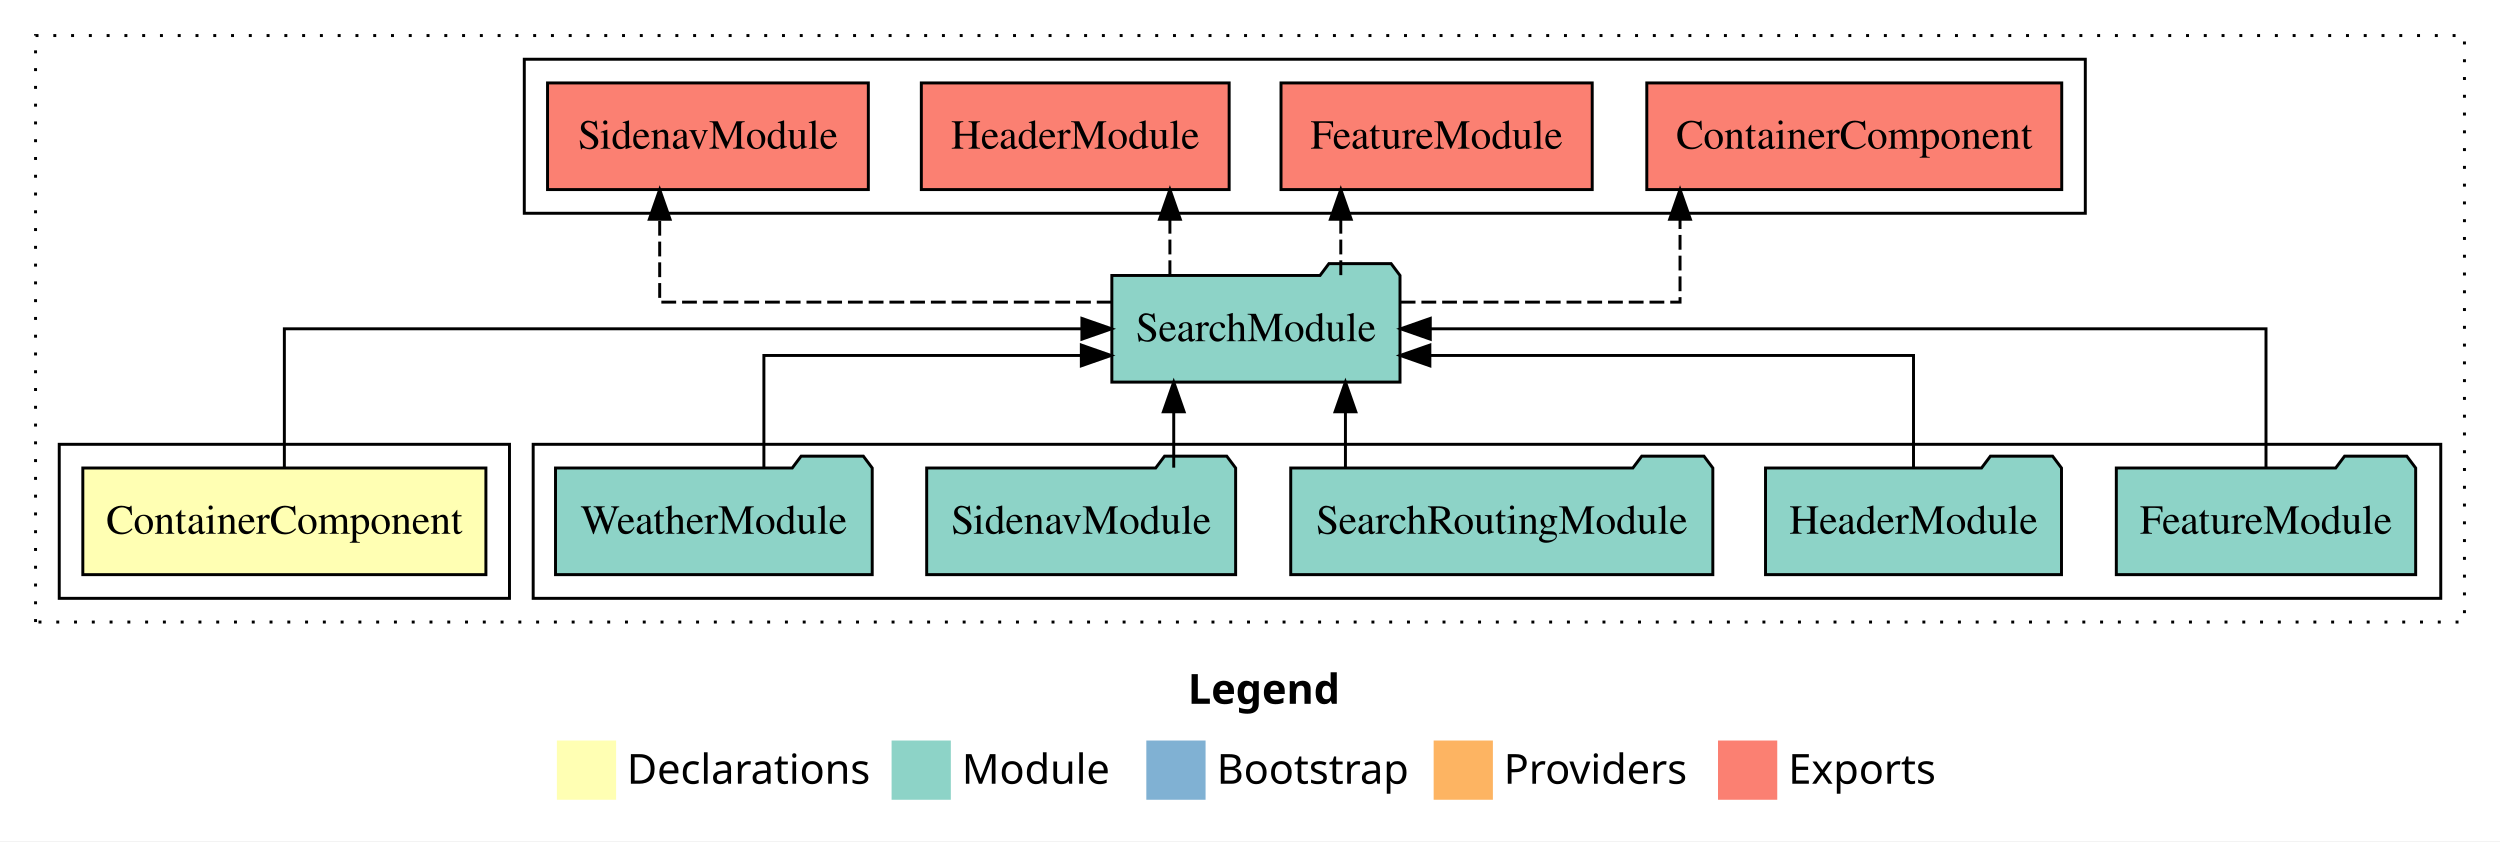
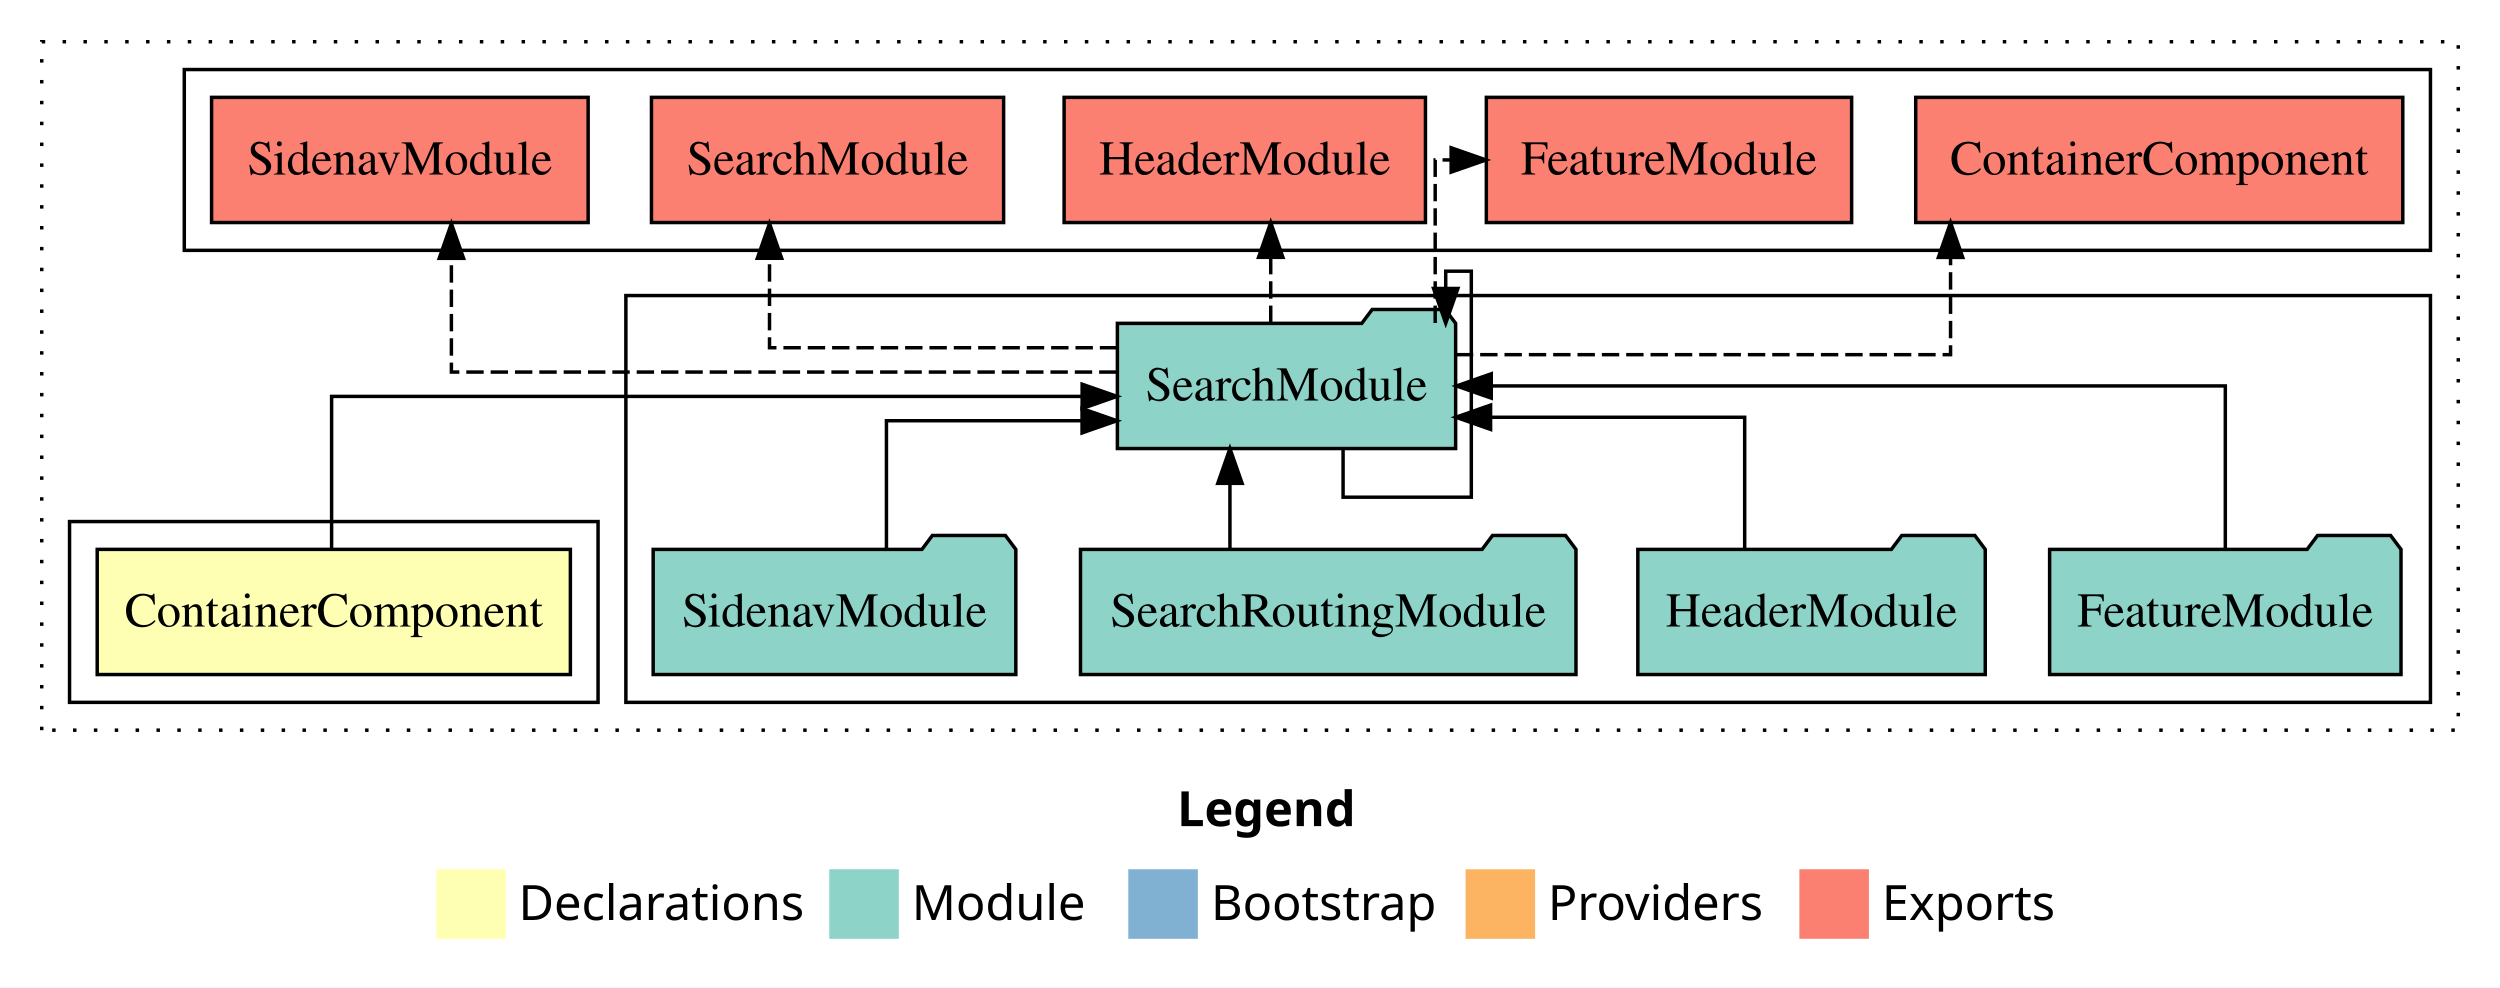
- <svg xmlns="http://www.w3.org/2000/svg" width="844pt" height="284pt" viewBox="0.00 0.00 844.00 284.00">
+ <svg xmlns="http://www.w3.org/2000/svg" width="719pt" height="284pt" viewBox="0.00 0.00 719.00 284.00">
  <g id="graph0" class="graph" transform="scale(1 1) rotate(0) translate(4 280)">
-     <polygon fill="white" stroke="transparent" points="-4,4 -4,-280 840,-280 840,4 -4,4" />
-     <text text-anchor="start" x="397.01" y="-42.4" font-family="sans-serif" font-weight="bold" font-size="14.00">Legend</text>
-     <polygon fill="#ffffb3" stroke="transparent" points="184,-10 184,-30 204,-30 204,-10 184,-10" />
-     <text text-anchor="start" x="207.63" y="-15.4" font-family="sans-serif" font-size="14.00">  Declarations</text>
-     <polygon fill="#8dd3c7" stroke="transparent" points="297,-10 297,-30 317,-30 317,-10 297,-10" />
-     <text text-anchor="start" x="320.73" y="-15.4" font-family="sans-serif" font-size="14.00">  Module</text>
-     <polygon fill="#80b1d3" stroke="transparent" points="383,-10 383,-30 403,-30 403,-10 383,-10" />
-     <text text-anchor="start" x="406.78" y="-15.4" font-family="sans-serif" font-size="14.00">  Bootstrap</text>
-     <polygon fill="#fdb462" stroke="transparent" points="480,-10 480,-30 500,-30 500,-10 480,-10" />
-     <text text-anchor="start" x="503.67" y="-15.4" font-family="sans-serif" font-size="14.00">  Providers</text>
-     <polygon fill="#fb8072" stroke="transparent" points="576,-10 576,-30 596,-30 596,-10 576,-10" />
-     <text text-anchor="start" x="599.73" y="-15.4" font-family="sans-serif" font-size="14.00">  Exports</text>
+     <polygon fill="white" stroke="transparent" points="-4,4 -4,-280 715,-280 715,4 -4,4" />
+     <text text-anchor="start" x="334.51" y="-42.4" font-family="sans-serif" font-weight="bold" font-size="14.00">Legend</text>
+     <polygon fill="#ffffb3" stroke="transparent" points="121.5,-10 121.5,-30 141.5,-30 141.5,-10 121.5,-10" />
+     <text text-anchor="start" x="145.13" y="-15.4" font-family="sans-serif" font-size="14.00">  Declarations</text>
+     <polygon fill="#8dd3c7" stroke="transparent" points="234.5,-10 234.5,-30 254.5,-30 254.5,-10 234.5,-10" />
+     <text text-anchor="start" x="258.23" y="-15.4" font-family="sans-serif" font-size="14.00">  Module</text>
+     <polygon fill="#80b1d3" stroke="transparent" points="320.5,-10 320.5,-30 340.5,-30 340.5,-10 320.5,-10" />
+     <text text-anchor="start" x="344.28" y="-15.4" font-family="sans-serif" font-size="14.00">  Bootstrap</text>
+     <polygon fill="#fdb462" stroke="transparent" points="417.5,-10 417.5,-30 437.5,-30 437.5,-10 417.5,-10" />
+     <text text-anchor="start" x="441.17" y="-15.4" font-family="sans-serif" font-size="14.00">  Providers</text>
+     <polygon fill="#fb8072" stroke="transparent" points="513.5,-10 513.5,-30 533.5,-30 533.5,-10 513.5,-10" />
+     <text text-anchor="start" x="537.23" y="-15.4" font-family="sans-serif" font-size="14.00">  Exports</text>
    <g id="clust1" class="cluster">
-       <polygon fill="none" stroke="black" stroke-dasharray="1,5" points="8,-70 8,-268 828,-268 828,-70 8,-70" />
-     </g>
-     <g id="clust5" class="cluster">
-       <polygon fill="none" stroke="black" points="173,-208 173,-260 700,-260 700,-208 173,-208" />
+       <polygon fill="none" stroke="black" stroke-dasharray="1,5" points="8,-70 8,-268 703,-268 703,-70 8,-70" />
    </g>
    <g id="clust4" class="cluster">
-       <polygon fill="none" stroke="black" points="176,-78 176,-130 820,-130 820,-78 176,-78" />
+       <polygon fill="none" stroke="black" points="176,-78 176,-195 695,-195 695,-78 176,-78" />
    </g>
    <g id="clust2" class="cluster">
      <polygon fill="none" stroke="black" points="16,-78 16,-130 168,-130 168,-78 16,-78" />
+     </g>
+     <g id="clust5" class="cluster">
+       <polygon fill="none" stroke="black" points="49,-208 49,-260 695,-260 695,-208 49,-208" />
    </g>
    <g id="node1" class="node">
      <polygon fill="#ffffb3" stroke="black" points="160.04,-122 23.96,-122 23.96,-86 160.04,-86 160.04,-122" />
      <text text-anchor="middle" x="92" y="-99.8" font-family="Times,serif" font-size="14.00">ContainerComponent</text>
    </g>
    <g id="node2" class="node">
-       <polygon fill="#8dd3c7" stroke="black" points="468.64,-187 465.64,-191 444.64,-191 441.64,-187 371.36,-187 371.36,-151 468.64,-151 468.64,-187" />
-       <text text-anchor="middle" x="420" y="-164.8" font-family="Times,serif" font-size="14.00">SearchModule</text>
+       <polygon fill="#8dd3c7" stroke="black" points="414.64,-187 411.64,-191 390.64,-191 387.64,-187 317.36,-187 317.36,-151 414.64,-151 414.64,-187" />
+       <text text-anchor="middle" x="366" y="-164.8" font-family="Times,serif" font-size="14.00">SearchModule</text>
    </g>
    <g id="edge1" class="edge">
-       <path fill="none" stroke="black" d="M92,-122.11C92,-141.34 92,-169 92,-169 92,-169 361.25,-169 361.25,-169" />
-       <polygon fill="black" stroke="black" points="361.25,-172.5 371.25,-169 361.25,-165.5 361.25,-172.5" />
+       <path fill="none" stroke="black" d="M91.37,-122.27C91.37,-140.56 91.37,-166 91.37,-166 91.37,-166 307.22,-166 307.22,-166" />
+       <polygon fill="black" stroke="black" points="307.22,-169.5 317.22,-166 307.22,-162.5 307.22,-169.5" />
+     </g>
+     <g id="edge4" class="edge">
+       <path fill="none" stroke="black" d="M382.27,-150.76C382.27,-143.57 382.27,-137 382.27,-137 382.27,-137 419.15,-137 419.15,-137 419.15,-137 419.15,-202 419.15,-202 419.15,-202 411.79,-202 411.79,-202 411.79,-202 411.79,-197.04 411.79,-197.04" />
+       <polygon fill="black" stroke="black" points="415.29,-197.04 411.79,-187.04 408.29,-197.04 415.29,-197.04" />
+     </g>
+     <g id="node7" class="node">
+       <polygon fill="#fb8072" stroke="black" points="687.04,-252 546.96,-252 546.96,-216 687.04,-216 687.04,-252" />
+       <text text-anchor="middle" x="617" y="-229.8" font-family="Times,serif" font-size="14.00">ContainerComponent </text>
+     </g>
+     <g id="edge7" class="edge">
+       <path fill="none" stroke="black" stroke-dasharray="5,2" d="M414.69,-178C471.27,-178 556.98,-178 556.98,-178 556.98,-178 556.98,-205.97 556.98,-205.97" />
+       <polygon fill="black" stroke="black" points="553.48,-205.97 556.98,-215.97 560.48,-205.97 553.48,-205.97" />
    </g>
    <g id="node8" class="node">
-       <polygon fill="#fb8072" stroke="black" points="692.04,-252 551.96,-252 551.96,-216 692.04,-216 692.04,-252" />
-       <text text-anchor="middle" x="622" y="-229.8" font-family="Times,serif" font-size="14.00">ContainerComponent </text>
+       <polygon fill="#fb8072" stroke="black" points="528.53,-252 423.47,-252 423.47,-216 528.53,-216 528.53,-252" />
+       <text text-anchor="middle" x="476" y="-229.8" font-family="Times,serif" font-size="14.00">FeatureModule </text>
    </g>
-     <g id="edge7" class="edge">
-       <path fill="none" stroke="black" stroke-dasharray="5,2" d="M468.87,-178C510.35,-178 563.18,-178 563.18,-178 563.18,-178 563.18,-205.97 563.18,-205.97" />
-       <polygon fill="black" stroke="black" points="559.68,-205.97 563.18,-215.97 566.68,-205.97 559.68,-205.97" />
+     <g id="edge8" class="edge">
+       <path fill="none" stroke="black" stroke-dasharray="5,2" d="M408.76,-187.11C408.76,-206.34 408.76,-234 408.76,-234 408.76,-234 413.35,-234 413.35,-234" />
+       <polygon fill="black" stroke="black" points="413.35,-237.5 423.35,-234 413.35,-230.5 413.35,-237.5" />
    </g>
    <g id="node9" class="node">
-       <polygon fill="#fb8072" stroke="black" points="533.53,-252 428.47,-252 428.47,-216 533.53,-216 533.53,-252" />
-       <text text-anchor="middle" x="481" y="-229.8" font-family="Times,serif" font-size="14.00">FeatureModule </text>
+       <polygon fill="#fb8072" stroke="black" points="405.96,-252 302.04,-252 302.04,-216 405.96,-216 405.96,-252" />
+       <text text-anchor="middle" x="354" y="-229.8" font-family="Times,serif" font-size="14.00">HeaderModule </text>
    </g>
-     <g id="edge8" class="edge">
-       <path fill="none" stroke="black" stroke-dasharray="5,2" d="M448.65,-187.11C448.65,-187.11 448.65,-205.99 448.65,-205.99" />
-       <polygon fill="black" stroke="black" points="445.15,-205.99 448.65,-215.99 452.15,-205.99 445.15,-205.99" />
+     <g id="edge9" class="edge">
+       <path fill="none" stroke="black" stroke-dasharray="5,2" d="M361.46,-187.11C361.46,-187.11 361.46,-205.99 361.46,-205.99" />
+       <polygon fill="black" stroke="black" points="357.96,-205.99 361.46,-215.99 364.96,-205.99 357.96,-205.99" />
    </g>
    <g id="node10" class="node">
-       <polygon fill="#fb8072" stroke="black" points="410.96,-252 307.04,-252 307.04,-216 410.96,-216 410.96,-252" />
-       <text text-anchor="middle" x="359" y="-229.8" font-family="Times,serif" font-size="14.00">HeaderModule </text>
+       <polygon fill="#fb8072" stroke="black" points="284.64,-252 183.36,-252 183.36,-216 284.64,-216 284.64,-252" />
+       <text text-anchor="middle" x="234" y="-229.8" font-family="Times,serif" font-size="14.00">SearchModule </text>
    </g>
-     <g id="edge9" class="edge">
-       <path fill="none" stroke="black" stroke-dasharray="5,2" d="M390.96,-187.11C390.96,-187.11 390.96,-205.99 390.96,-205.99" />
-       <polygon fill="black" stroke="black" points="387.46,-205.99 390.96,-215.99 394.46,-205.99 387.46,-205.99" />
+     <g id="edge10" class="edge">
+       <path fill="none" stroke="black" stroke-dasharray="5,2" d="M317.31,-180C273.95,-180 217.31,-180 217.31,-180 217.31,-180 217.31,-205.72 217.31,-205.72" />
+       <polygon fill="black" stroke="black" points="213.81,-205.72 217.31,-215.72 220.81,-205.72 213.81,-205.72" />
    </g>
    <g id="node11" class="node">
-       <polygon fill="#fb8072" stroke="black" points="289.15,-252 180.85,-252 180.85,-216 289.15,-216 289.15,-252" />
-       <text text-anchor="middle" x="235" y="-229.8" font-family="Times,serif" font-size="14.00">SidenavModule </text>
+       <polygon fill="#fb8072" stroke="black" points="165.15,-252 56.85,-252 56.85,-216 165.15,-216 165.15,-252" />
+       <text text-anchor="middle" x="111" y="-229.8" font-family="Times,serif" font-size="14.00">SidenavModule </text>
    </g>
-     <g id="edge10" class="edge">
-       <path fill="none" stroke="black" stroke-dasharray="5,2" d="M371.27,-178C311.7,-178 218.71,-178 218.71,-178 218.71,-178 218.71,-205.97 218.71,-205.97" />
-       <polygon fill="black" stroke="black" points="215.21,-205.97 218.71,-215.97 222.21,-205.97 215.21,-205.97" />
+     <g id="edge11" class="edge">
+       <path fill="none" stroke="black" stroke-dasharray="5,2" d="M317.11,-173C246.88,-173 125.82,-173 125.82,-173 125.82,-173 125.82,-205.7 125.82,-205.7" />
+       <polygon fill="black" stroke="black" points="122.32,-205.7 125.82,-215.7 129.32,-205.7 122.32,-205.7" />
    </g>
    <g id="node3" class="node">
-       <polygon fill="#8dd3c7" stroke="black" points="811.53,-122 808.53,-126 787.53,-126 784.53,-122 710.47,-122 710.47,-86 811.53,-86 811.53,-122" />
-       <text text-anchor="middle" x="761" y="-99.8" font-family="Times,serif" font-size="14.00">FeatureModule</text>
+       <polygon fill="#8dd3c7" stroke="black" points="686.53,-122 683.53,-126 662.53,-126 659.53,-122 585.47,-122 585.47,-86 686.53,-86 686.53,-122" />
+       <text text-anchor="middle" x="636" y="-99.8" font-family="Times,serif" font-size="14.00">FeatureModule</text>
    </g>
    <g id="edge2" class="edge">
-       <path fill="none" stroke="black" d="M761,-122.11C761,-141.34 761,-169 761,-169 761,-169 478.86,-169 478.86,-169" />
-       <polygon fill="black" stroke="black" points="478.86,-165.5 468.86,-169 478.86,-172.5 478.86,-165.5" />
+       <path fill="none" stroke="black" d="M636,-122.11C636,-141.34 636,-169 636,-169 636,-169 424.89,-169 424.89,-169" />
+       <polygon fill="black" stroke="black" points="424.89,-165.5 414.89,-169 424.89,-172.5 424.89,-165.5" />
    </g>
    <g id="node4" class="node">
-       <polygon fill="#8dd3c7" stroke="black" points="691.96,-122 688.96,-126 667.96,-126 664.96,-122 592.04,-122 592.04,-86 691.96,-86 691.96,-122" />
-       <text text-anchor="middle" x="642" y="-99.8" font-family="Times,serif" font-size="14.00">HeaderModule</text>
+       <polygon fill="#8dd3c7" stroke="black" points="566.96,-122 563.96,-126 542.96,-126 539.96,-122 467.04,-122 467.04,-86 566.96,-86 566.96,-122" />
+       <text text-anchor="middle" x="517" y="-99.8" font-family="Times,serif" font-size="14.00">HeaderModule</text>
    </g>
    <g id="edge3" class="edge">
-       <path fill="none" stroke="black" d="M642,-122.03C642,-138.4 642,-160 642,-160 642,-160 478.72,-160 478.72,-160" />
-       <polygon fill="black" stroke="black" points="478.72,-156.5 468.72,-160 478.72,-163.5 478.72,-156.5" />
+       <path fill="none" stroke="black" d="M497.77,-122.03C497.77,-138.4 497.77,-160 497.77,-160 497.77,-160 424.69,-160 424.69,-160" />
+       <polygon fill="black" stroke="black" points="424.69,-156.5 414.69,-160 424.69,-163.5 424.69,-156.5" />
    </g>
    <g id="node5" class="node">
-       <polygon fill="#8dd3c7" stroke="black" points="574.25,-122 571.25,-126 550.25,-126 547.25,-122 431.75,-122 431.75,-86 574.25,-86 574.25,-122" />
-       <text text-anchor="middle" x="503" y="-99.8" font-family="Times,serif" font-size="14.00">SearchRoutingModule</text>
+       <polygon fill="#8dd3c7" stroke="black" points="449.25,-122 446.25,-126 425.25,-126 422.25,-122 306.75,-122 306.75,-86 449.25,-86 449.25,-122" />
+       <text text-anchor="middle" x="378" y="-99.8" font-family="Times,serif" font-size="14.00">SearchRoutingModule</text>
    </g>
-     <g id="edge4" class="edge">
-       <path fill="none" stroke="black" d="M450.22,-122.11C450.22,-122.11 450.22,-140.99 450.22,-140.99" />
-       <polygon fill="black" stroke="black" points="446.72,-140.99 450.22,-150.99 453.72,-140.99 446.72,-140.99" />
+     <g id="edge5" class="edge">
+       <path fill="none" stroke="black" d="M349.73,-122.11C349.73,-122.11 349.73,-140.99 349.73,-140.99" />
+       <polygon fill="black" stroke="black" points="346.23,-140.99 349.73,-150.99 353.23,-140.99 346.23,-140.99" />
    </g>
    <g id="node6" class="node">
-       <polygon fill="#8dd3c7" stroke="black" points="413.15,-122 410.15,-126 389.15,-126 386.15,-122 308.85,-122 308.85,-86 413.15,-86 413.15,-122" />
-       <text text-anchor="middle" x="361" y="-99.8" font-family="Times,serif" font-size="14.00">SidenavModule</text>
-     </g>
-     <g id="edge5" class="edge">
-       <path fill="none" stroke="black" d="M392.25,-122.11C392.25,-122.11 392.25,-140.99 392.25,-140.99" />
-       <polygon fill="black" stroke="black" points="388.75,-140.99 392.25,-150.99 395.75,-140.99 388.75,-140.99" />
-     </g>
-     <g id="node7" class="node">
-       <polygon fill="#8dd3c7" stroke="black" points="290.46,-122 287.46,-126 266.46,-126 263.46,-122 183.54,-122 183.54,-86 290.46,-86 290.46,-122" />
-       <text text-anchor="middle" x="237" y="-99.8" font-family="Times,serif" font-size="14.00">WeatherModule</text>
+       <polygon fill="#8dd3c7" stroke="black" points="288.15,-122 285.15,-126 264.15,-126 261.15,-122 183.85,-122 183.85,-86 288.15,-86 288.15,-122" />
+       <text text-anchor="middle" x="236" y="-99.8" font-family="Times,serif" font-size="14.00">SidenavModule</text>
    </g>
    <g id="edge6" class="edge">
-       <path fill="none" stroke="black" d="M253.89,-122.03C253.89,-138.4 253.89,-160 253.89,-160 253.89,-160 361.06,-160 361.06,-160" />
-       <polygon fill="black" stroke="black" points="361.06,-163.5 371.06,-160 361.06,-156.5 361.06,-163.5" />
+       <path fill="none" stroke="black" d="M250.94,-122.01C250.94,-138.05 250.94,-159 250.94,-159 250.94,-159 307.2,-159 307.2,-159" />
+       <polygon fill="black" stroke="black" points="307.2,-162.5 317.2,-159 307.2,-155.5 307.2,-162.5" />
    </g>
  </g>
</svg>
